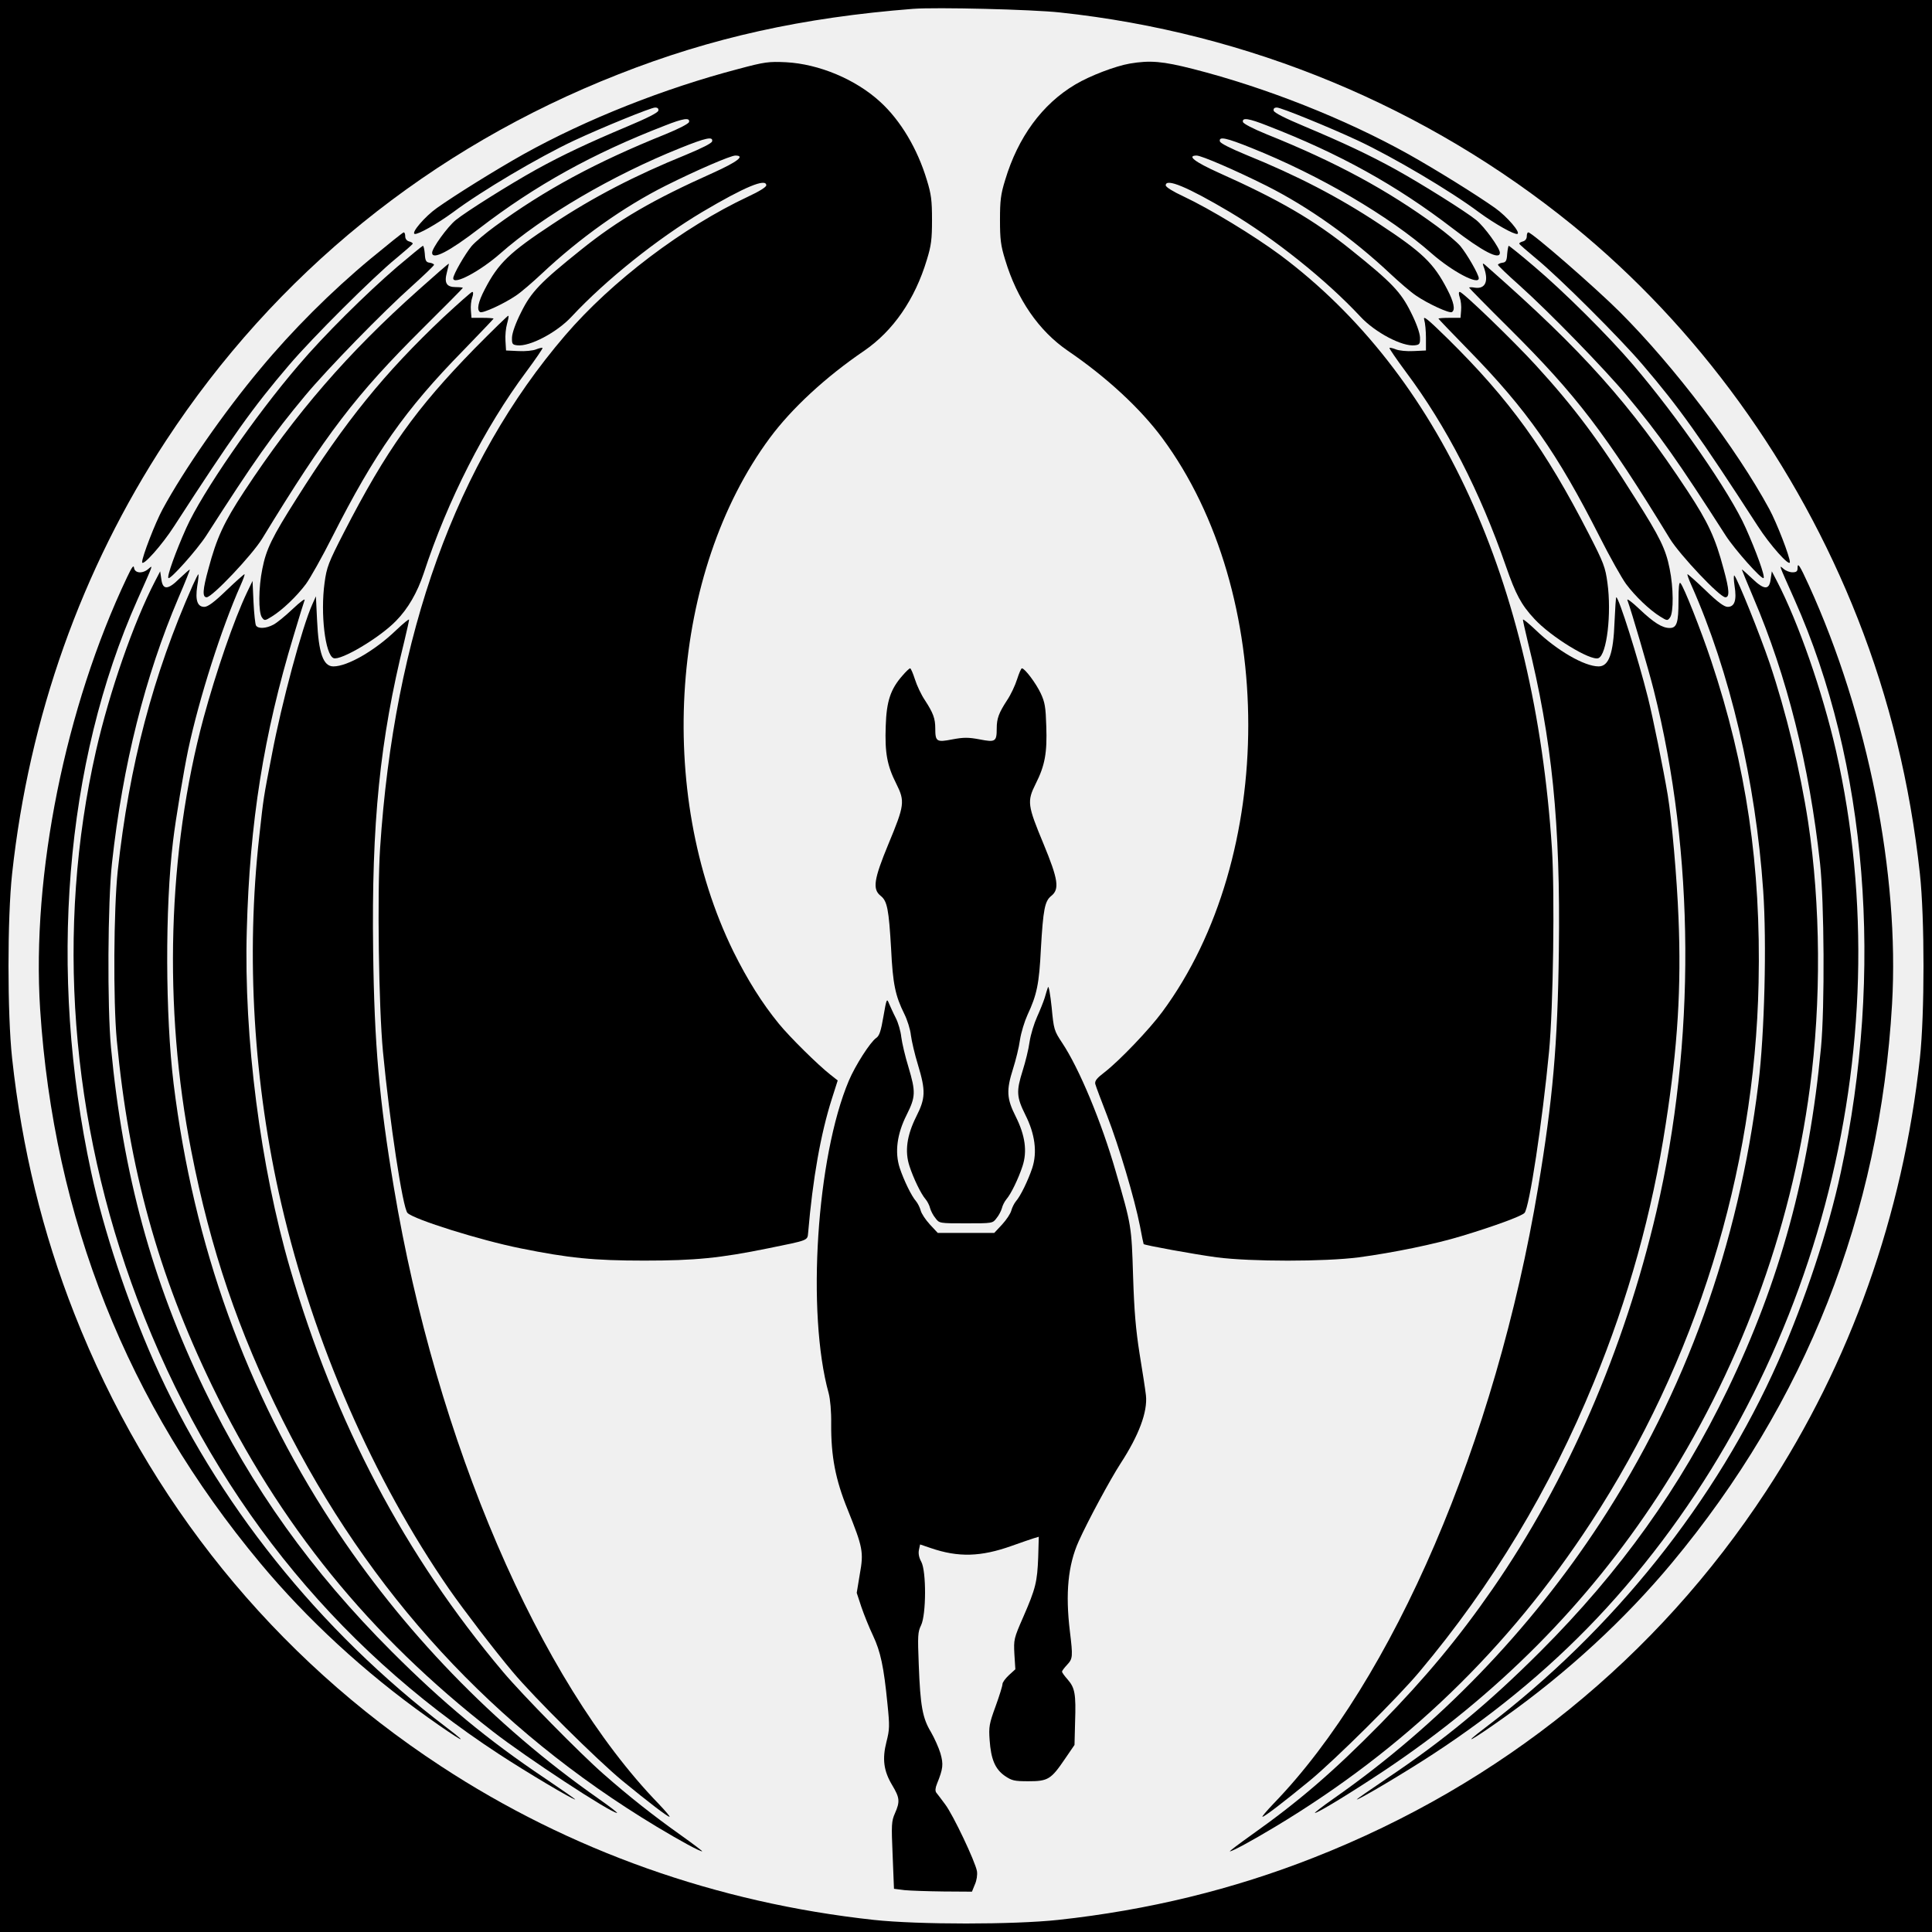
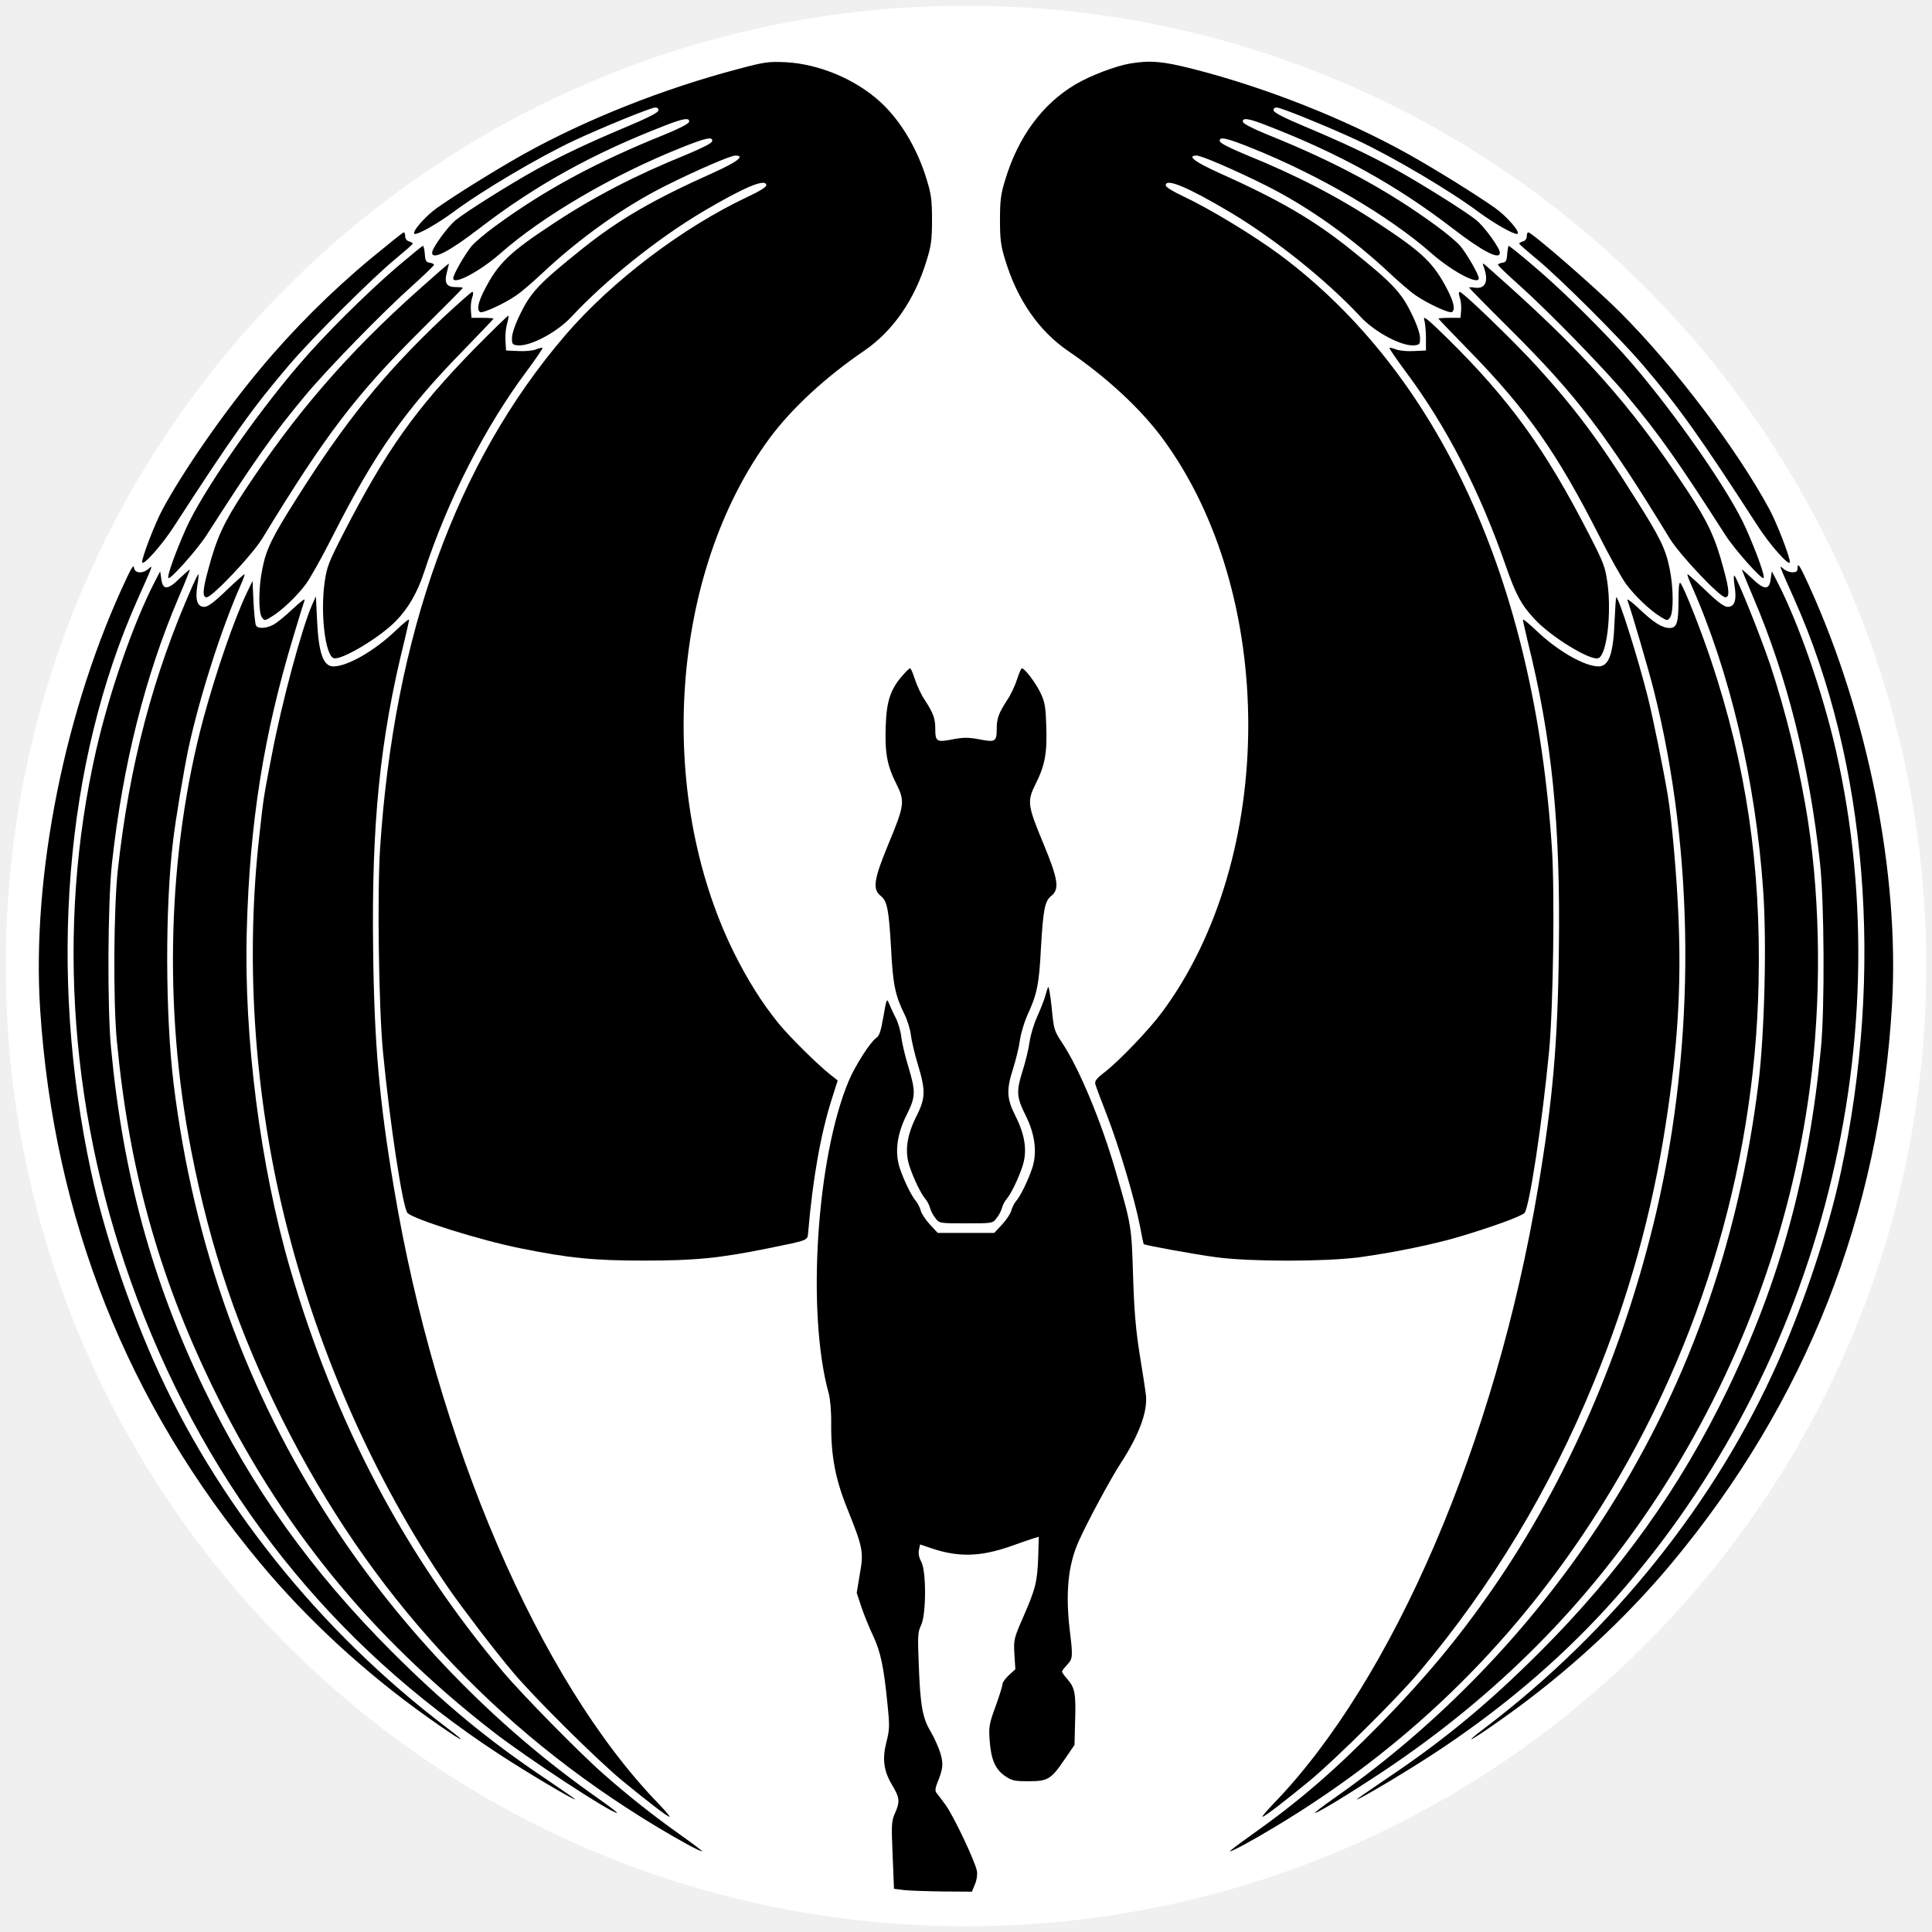
- <svg xmlns="http://www.w3.org/2000/svg" version="1.0" width="1006pt" height="1006pt" viewBox="0 0 1006 1006" preserveAspectRatio="xMidYMid meet">
-   <g transform="translate(0,1006) scale(0.1,-0.1)" fill="#000000" stroke="none">
-     <path d="M0 5030 l0 -5030 5030 0 5030 0 0 5030 0 5030 -5030 0 -5030 0 0 -5030z m5520 4965 c982 -105 1910 -491 2670 -1109 649 -528 1167 -1243 1483 -2046 165 -419 273 -860 324 -1330 25 -231 25 -729 0 -960 -89 -818 -361 -1584 -801 -2255 -569 -868 -1378 -1524 -2356 -1908 -419 -165 -860 -273 -1330 -324 -231 -25 -729 -25 -960 0 -818 89 -1584 361 -2255 801 -868 569 -1524 1378 -1908 2356 -165 419 -273 860 -324 1330 -25 231 -25 729 0 960 89 818 361 1584 801 2255 569 868 1378 1524 2356 1908 484 191 960 296 1535 341 120 9 619 -3 765 -19z" />
+ <svg xmlns="http://www.w3.org/2000/svg" version="1.0" width="503pt" height="503pt" viewBox="0 0 503 503" preserveAspectRatio="xMidYMid meet">
+   <circle cx="251.5" cy="251.5" r="250" fill="#fff" />
+   <g transform="translate(0,503) scale(0.05,-0.05)" fill="#000000" stroke="none">
    <path d="M3845 9701 c-389 -102 -792 -262 -1119 -444 -146 -82 -355 -212 -451 -280 -62 -44 -135 -129 -116 -135 16 -5 117 52 199 112 151 113 448 288 631 374 150 70 401 172 422 172 14 0 19 -6 17 -16 -2 -11 -60 -40 -165 -84 -195 -82 -334 -147 -473 -224 -135 -75 -363 -218 -417 -262 -43 -35 -123 -146 -123 -170 0 -40 89 6 245 126 294 226 592 391 967 536 96 38 131 43 126 19 -2 -9 -52 -35 -123 -64 -361 -145 -629 -290 -887 -479 -48 -35 -103 -81 -122 -103 -34 -41 -96 -148 -96 -168 0 -38 139 36 245 129 221 195 585 408 937 549 134 54 172 62 166 35 -2 -10 -54 -36 -136 -70 -266 -108 -482 -220 -692 -359 -228 -150 -285 -205 -356 -342 -34 -65 -43 -107 -24 -118 13 -8 124 43 187 86 27 18 86 69 133 113 199 187 427 349 646 459 162 81 338 157 363 157 53 0 10 -33 -114 -89 -315 -141 -495 -245 -690 -402 -211 -169 -259 -219 -311 -324 -29 -57 -47 -108 -48 -132 -1 -34 2 -38 27 -41 65 -8 207 67 283 149 179 192 447 406 682 546 218 129 332 177 332 138 0 -9 -37 -32 -93 -58 -341 -160 -710 -439 -954 -723 -567 -661 -891 -1557 -964 -2673 -15 -234 -7 -824 15 -1056 35 -367 103 -816 128 -841 34 -34 379 -142 588 -184 252 -51 382 -64 645 -64 264 0 395 13 645 64 212 43 204 40 208 81 24 281 65 514 124 699 l30 94 -38 30 c-64 50 -212 196 -269 266 -88 108 -163 228 -236 375 -408 832 -327 1976 189 2674 114 154 290 317 491 454 152 104 265 268 327 474 23 74 27 107 27 208 0 101 -4 134 -27 208 -49 163 -137 310 -242 406 -128 118 -320 198 -492 207 -89 4 -109 2 -247 -35z" />
    <path d="M5883 9729 c-75 -13 -207 -63 -284 -109 -172 -102 -298 -274 -365 -497 -23 -74 -27 -107 -27 -208 0 -101 4 -134 27 -208 62 -206 175 -370 327 -474 201 -137 377 -300 491 -454 597 -807 597 -2181 0 -2988 -67 -91 -223 -254 -299 -313 -42 -32 -53 -46 -50 -62 3 -12 31 -86 62 -166 61 -157 143 -432 171 -575 9 -50 18 -91 19 -93 5 -6 262 -53 381 -69 178 -23 560 -23 739 0 179 24 399 69 536 111 166 50 311 103 327 120 25 25 93 474 128 841 22 232 30 822 15 1056 -91 1393 -585 2471 -1415 3091 -138 102 -365 240 -503 305 -56 26 -93 49 -93 58 0 39 114 -9 332 -138 235 -140 503 -354 682 -546 76 -82 218 -157 283 -149 25 3 28 7 27 41 -1 24 -19 75 -48 132 -52 105 -100 155 -311 324 -195 157 -375 261 -690 402 -124 56 -167 89 -114 89 25 0 201 -76 363 -157 219 -110 447 -272 646 -459 47 -44 106 -95 133 -113 63 -43 174 -94 187 -86 19 11 10 53 -24 118 -71 137 -128 192 -356 342 -210 139 -426 251 -692 359 -82 34 -134 60 -136 70 -6 27 32 19 166 -35 352 -141 716 -354 937 -549 106 -93 245 -167 245 -129 0 20 -62 127 -96 168 -19 22 -74 68 -122 103 -258 189 -526 334 -887 479 -71 29 -121 55 -123 64 -5 24 30 19 126 -19 375 -145 673 -310 967 -536 156 -120 245 -166 245 -126 0 24 -80 135 -123 170 -54 44 -282 187 -417 262 -139 77 -278 142 -473 224 -105 44 -163 73 -165 84 -2 10 3 16 17 16 21 0 272 -102 422 -172 183 -86 480 -261 631 -374 82 -60 183 -117 199 -112 19 6 -54 91 -116 135 -96 68 -305 198 -451 280 -330 184 -742 347 -1122 444 -158 40 -222 46 -329 28z" />
    <path d="M1930 8713 c-207 -172 -408 -373 -575 -574 -190 -227 -398 -527 -508 -730 -39 -72 -107 -248 -107 -276 1 -26 104 89 168 189 303 468 409 617 598 838 119 140 439 459 557 555 47 39 86 73 86 76 1 4 -8 9 -19 12 -12 3 -20 14 -20 26 0 12 -3 21 -8 21 -4 0 -81 -62 -172 -137z" />
    <path d="M7950 8829 c0 -12 -8 -23 -20 -26 -11 -3 -20 -8 -19 -12 0 -3 39 -37 86 -76 118 -96 438 -415 557 -555 189 -221 295 -370 598 -838 64 -100 167 -215 168 -189 0 28 -68 204 -107 276 -172 317 -494 742 -778 1026 -126 126 -458 415 -477 415 -5 0 -8 -9 -8 -21z" />
    <path d="M2065 8668 c-160 -138 -379 -355 -509 -508 -231 -269 -504 -666 -586 -849 -55 -123 -102 -253 -93 -261 10 -9 149 147 197 221 250 390 345 525 515 729 115 138 403 434 559 573 61 55 112 104 112 108 0 4 -10 9 -22 11 -19 2 -24 10 -26 46 -2 23 -6 42 -10 42 -4 -1 -65 -51 -137 -112z" />
    <path d="M7848 8738 c-2 -36 -7 -44 -25 -46 -13 -2 -23 -7 -23 -11 0 -4 51 -53 113 -108 155 -139 443 -435 558 -573 170 -204 265 -339 515 -729 48 -74 187 -230 197 -221 9 8 -38 138 -93 261 -81 183 -355 579 -586 849 -130 152 -359 380 -516 513 -69 59 -129 107 -132 107 -2 0 -6 -19 -8 -42z" />
    <path d="M2180 8551 c-369 -329 -641 -643 -908 -1049 -106 -161 -144 -243 -187 -405 -30 -109 -32 -147 -9 -147 29 0 236 219 289 305 335 549 486 747 837 1096 115 114 208 208 208 210 0 2 -16 4 -36 4 -49 0 -62 21 -47 77 6 24 11 44 10 45 -2 1 -72 -60 -157 -136z" />
    <path d="M7724 8675 c30 -77 12 -121 -44 -113 -16 3 -30 3 -30 0 0 -2 93 -97 208 -211 351 -349 502 -547 837 -1096 53 -86 260 -305 289 -305 23 0 21 38 -9 147 -43 162 -81 244 -187 405 -298 453 -545 730 -1042 1167 -25 23 -28 23 -22 6z" />
    <path d="M2311 8410 c-310 -293 -512 -542 -766 -945 -129 -203 -159 -265 -179 -367 -20 -97 -21 -227 -2 -253 13 -18 15 -18 52 5 55 34 130 106 177 169 22 30 84 140 137 245 222 438 379 662 683 972 86 89 157 163 157 165 0 2 -26 4 -57 4 l-58 0 -3 38 c-2 22 1 52 7 68 6 18 6 29 0 29 -5 0 -71 -59 -148 -130z" />
    <path d="M7601 8511 c6 -16 9 -46 7 -68 l-3 -38 -58 0 c-31 0 -57 -2 -57 -4 0 -2 71 -76 158 -165 303 -310 460 -534 682 -972 53 -105 115 -215 137 -245 47 -63 122 -135 177 -169 37 -23 39 -23 52 -5 19 26 18 156 -2 253 -20 102 -50 164 -179 367 -192 306 -317 473 -517 692 -117 128 -381 383 -397 383 -6 0 -6 -11 0 -29z" />
    <path d="M2474 8248 c-309 -316 -461 -529 -683 -960 -81 -158 -90 -181 -101 -263 -22 -159 3 -375 47 -392 37 -14 240 106 325 194 63 64 111 148 144 247 125 382 318 760 534 1050 49 66 87 122 85 124 -2 3 -17 -1 -33 -7 -16 -7 -58 -11 -93 -9 l-64 3 -3 50 c-2 28 2 67 8 88 6 22 10 41 7 43 -2 2 -80 -74 -173 -168z" />
    <path d="M7416 8395 c5 -16 9 -59 9 -95 l0 -65 -64 -3 c-35 -2 -77 2 -93 9 -16 6 -31 10 -33 7 -2 -2 36 -58 85 -124 213 -285 386 -622 522 -1014 50 -144 79 -199 147 -272 86 -94 294 -221 334 -205 44 17 69 233 47 392 -11 82 -20 105 -97 255 -227 442 -411 697 -733 1015 -108 106 -131 124 -124 100z" />
    <path d="M662 7055 c-322 -677 -498 -1551 -453 -2250 71 -1090 454 -2054 1146 -2884 244 -293 544 -570 872 -803 171 -122 234 -156 98 -53 -665 505 -1202 1178 -1525 1908 -139 316 -260 680 -325 982 -226 1046 -138 2133 241 2983 86 193 81 180 57 160 -29 -26 -71 -24 -75 5 -2 17 -11 5 -36 -48z" />
    <path d="M9360 7102 c0 -17 -6 -22 -27 -22 -14 0 -35 8 -46 18 -24 20 -29 33 57 -160 379 -850 467 -1937 241 -2983 -65 -302 -186 -666 -325 -982 -323 -730 -860 -1403 -1525 -1908 -136 -103 -73 -69 98 53 328 233 628 510 872 803 698 838 1083 1813 1147 2910 39 677 -125 1505 -433 2181 -48 105 -59 122 -59 90z" />
    <path d="M935 7048 c-61 -61 -88 -61 -95 -3 l-6 40 -26 -50 c-113 -217 -238 -578 -308 -884 -211 -929 -135 -1928 216 -2858 378 -1000 1012 -1798 1881 -2366 145 -95 384 -237 398 -237 4 0 -67 49 -157 110 -300 201 -531 393 -798 660 -418 418 -729 853 -976 1365 -272 564 -424 1121 -486 1780 -20 211 -17 759 5 960 56 512 172 973 347 1384 34 79 60 144 58 145 -2 1 -25 -20 -53 -46z" />
    <path d="M9070 7094 c0 -2 27 -68 60 -146 175 -410 291 -872 347 -1383 22 -201 25 -749 5 -960 -62 -659 -214 -1216 -486 -1780 -247 -512 -558 -947 -976 -1365 -267 -267 -498 -459 -798 -660 -90 -61 -161 -110 -157 -110 14 0 253 142 398 237 343 224 646 480 903 761 1085 1187 1546 2910 1194 4463 -70 306 -195 667 -308 884 l-26 50 -6 -40 c-7 -59 -34 -58 -98 4 -29 27 -52 48 -52 45z" />
    <path d="M1004 7013 c-207 -467 -331 -936 -391 -1488 -21 -199 -24 -675 -5 -880 63 -668 215 -1219 496 -1800 352 -725 817 -1299 1461 -1800 175 -136 615 -425 648 -425 5 0 -39 34 -99 76 -543 380 -1020 874 -1386 1434 -445 681 -720 1445 -824 2287 -43 353 -45 917 -3 1263 14 118 56 367 79 477 57 267 173 631 273 856 14 31 23 57 20 57 -3 0 -46 -38 -95 -85 -62 -60 -96 -85 -114 -85 -36 0 -48 34 -37 108 6 34 8 62 6 62 -2 0 -15 -26 -29 -57z" />
    <path d="M8807 7013 c201 -452 335 -1022 374 -1590 19 -271 7 -748 -25 -1006 -104 -842 -379 -1606 -824 -2287 -366 -560 -843 -1054 -1386 -1434 -60 -42 -104 -76 -99 -76 16 0 194 109 368 225 580 389 1048 859 1419 1427 418 641 691 1374 790 2123 60 449 56 956 -9 1385 -41 267 -114 570 -200 826 -51 150 -167 439 -184 457 -4 4 -4 -20 1 -54 12 -75 0 -109 -36 -109 -18 0 -52 25 -114 85 -49 47 -92 85 -95 85 -3 0 6 -26 20 -57z" />
    <path d="M1286 6975 c-68 -143 -160 -411 -226 -653 -187 -695 -211 -1508 -64 -2255 100 -513 245 -939 475 -1400 452 -904 1100 -1608 1949 -2119 123 -74 223 -128 236 -128 4 0 -46 38 -112 85 -141 100 -269 201 -402 318 -121 106 -422 412 -523 532 -510 605 -874 1294 -1109 2101 -154 529 -241 1203 -225 1759 15 563 88 1020 244 1535 27 91 53 174 57 185 4 11 -24 -10 -62 -46 -38 -36 -83 -73 -101 -82 -38 -20 -79 -22 -90 -4 -4 6 -10 62 -13 122 l-5 110 -29 -60z" />
    <path d="M8740 6931 c0 -114 -9 -141 -46 -141 -39 0 -83 28 -158 99 -38 36 -66 57 -62 46 20 -54 111 -364 137 -468 214 -850 220 -1831 14 -2716 -168 -720 -464 -1403 -854 -1966 -176 -254 -350 -463 -581 -699 -246 -250 -423 -403 -674 -581 -66 -47 -116 -85 -112 -85 13 0 113 54 236 128 673 404 1213 925 1643 1583 548 839 854 1824 874 2811 13 608 -64 1130 -247 1678 -53 159 -143 387 -160 404 -7 7 -10 -22 -10 -93z" />
    <path d="M1627 6915 c-53 -116 -161 -518 -211 -783 -45 -232 -43 -219 -66 -427 -70 -621 -30 -1289 115 -1914 168 -724 478 -1433 874 -2006 76 -109 238 -321 330 -430 110 -132 438 -457 571 -567 139 -114 236 -188 246 -188 5 0 -21 30 -57 68 -623 643 -1157 1886 -1378 3208 -76 454 -102 745 -108 1232 -9 662 35 1101 163 1616 13 54 24 104 24 109 0 6 -30 -19 -68 -55 -109 -105 -252 -188 -326 -188 -53 0 -77 69 -85 240 l-6 125 -18 -40z" />
    <path d="M8407 6823 c-6 -168 -30 -233 -83 -233 -74 0 -217 83 -326 188 -38 36 -68 61 -68 55 0 -5 11 -55 24 -109 128 -515 172 -954 163 -1616 -6 -487 -32 -778 -108 -1232 -221 -1322 -755 -2565 -1378 -3208 -36 -38 -62 -68 -57 -68 10 0 107 74 246 188 133 110 461 435 571 567 379 451 680 951 908 1507 180 437 304 884 375 1348 62 399 81 711 66 1070 -8 208 -35 513 -56 640 -22 132 -78 408 -103 507 -53 211 -152 523 -165 523 -2 0 -6 -57 -9 -127z" />
    <path d="M4700 6543 c-63 -71 -84 -134 -88 -264 -5 -139 7 -205 55 -300 46 -92 43 -112 -41 -314 -76 -184 -84 -235 -40 -270 34 -27 42 -70 54 -275 9 -185 22 -245 69 -340 15 -30 31 -80 34 -110 4 -31 20 -100 37 -155 41 -136 39 -174 -9 -269 -49 -98 -61 -181 -35 -259 21 -64 60 -145 84 -172 9 -11 20 -32 23 -46 4 -14 16 -38 28 -52 20 -27 21 -27 159 -27 138 0 139 0 159 27 12 14 24 38 28 52 3 14 14 35 23 46 24 27 63 108 84 172 26 78 14 161 -35 259 -47 93 -50 136 -14 249 14 44 31 112 36 150 6 39 24 97 39 130 49 105 61 161 70 345 12 205 20 248 54 275 44 35 36 86 -40 270 -84 202 -87 222 -41 314 48 95 60 161 55 300 -3 99 -7 124 -29 171 -25 53 -83 130 -98 130 -4 0 -15 -26 -25 -57 -10 -32 -33 -81 -52 -109 -43 -66 -54 -95 -54 -147 0 -69 -7 -73 -89 -57 -59 11 -83 11 -142 0 -82 -16 -89 -12 -89 57 0 52 -11 81 -54 147 -19 28 -42 77 -52 109 -10 31 -21 57 -25 57 -4 0 -22 -17 -39 -37z" />
    <path d="M5457 4920 c-3 -8 -11 -33 -17 -55 -7 -22 -25 -67 -40 -100 -15 -33 -33 -91 -39 -130 -5 -38 -22 -106 -36 -150 -34 -108 -32 -137 14 -230 50 -99 63 -194 36 -277 -22 -65 -61 -146 -85 -173 -9 -11 -20 -33 -24 -48 -4 -16 -25 -48 -48 -73 l-41 -44 -147 0 -147 0 -41 44 c-23 25 -44 57 -48 73 -4 15 -15 37 -24 48 -24 27 -63 108 -85 173 -27 83 -14 178 36 277 47 94 48 119 9 250 -17 55 -33 124 -37 155 -3 30 -16 75 -29 100 -13 25 -28 59 -35 75 -11 28 -13 25 -29 -68 -13 -76 -21 -101 -38 -112 -31 -22 -108 -142 -142 -222 -168 -397 -221 -1210 -105 -1628 8 -30 14 -94 13 -160 -1 -168 22 -289 86 -446 79 -197 84 -220 63 -336 l-16 -97 24 -73 c14 -41 41 -108 61 -150 39 -83 56 -161 75 -355 12 -116 11 -134 -5 -197 -23 -90 -15 -152 30 -227 39 -65 41 -85 14 -146 -18 -41 -19 -58 -12 -219 l7 -174 55 -7 c30 -3 122 -6 203 -7 l148 -1 15 37 c10 22 14 51 11 70 -9 50 -123 291 -165 347 -20 27 -41 55 -47 62 -6 9 -5 24 4 46 32 79 34 101 18 158 -9 30 -32 81 -50 112 -43 71 -55 134 -63 350 -6 152 -5 170 12 205 27 55 28 282 1 331 -12 22 -16 43 -12 62 l6 28 56 -19 c143 -49 260 -46 422 12 47 17 98 34 113 39 l27 8 -3 -106 c-5 -129 -13 -163 -78 -312 -49 -112 -50 -117 -46 -194 l5 -78 -34 -31 c-18 -17 -33 -37 -33 -46 0 -9 -16 -61 -36 -116 -33 -90 -36 -107 -31 -175 7 -100 28 -151 79 -187 37 -25 49 -28 124 -28 101 0 117 10 189 116 l50 73 3 119 c5 147 -1 178 -38 221 -17 19 -30 37 -30 42 0 4 12 20 27 36 29 31 30 42 14 173 -24 198 -10 346 46 470 48 107 166 325 218 405 95 146 141 268 132 354 -3 28 -18 125 -33 216 -20 128 -28 219 -34 405 -8 260 -8 263 -90 544 -74 258 -191 539 -280 672 -41 62 -43 68 -54 184 -7 66 -15 113 -19 105z" />
  </g>
</svg>
